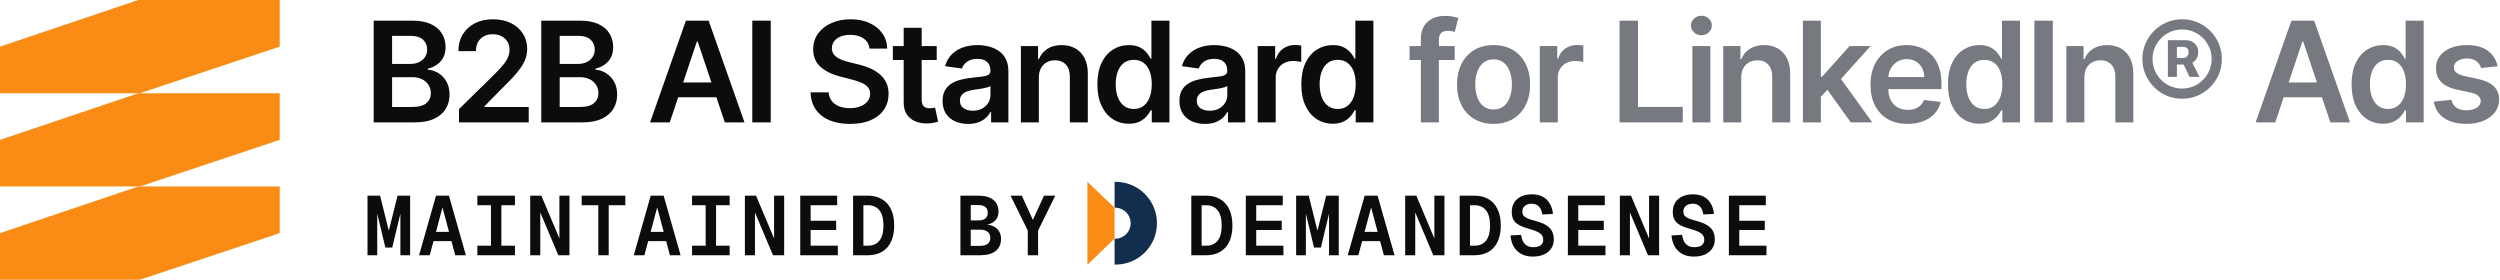
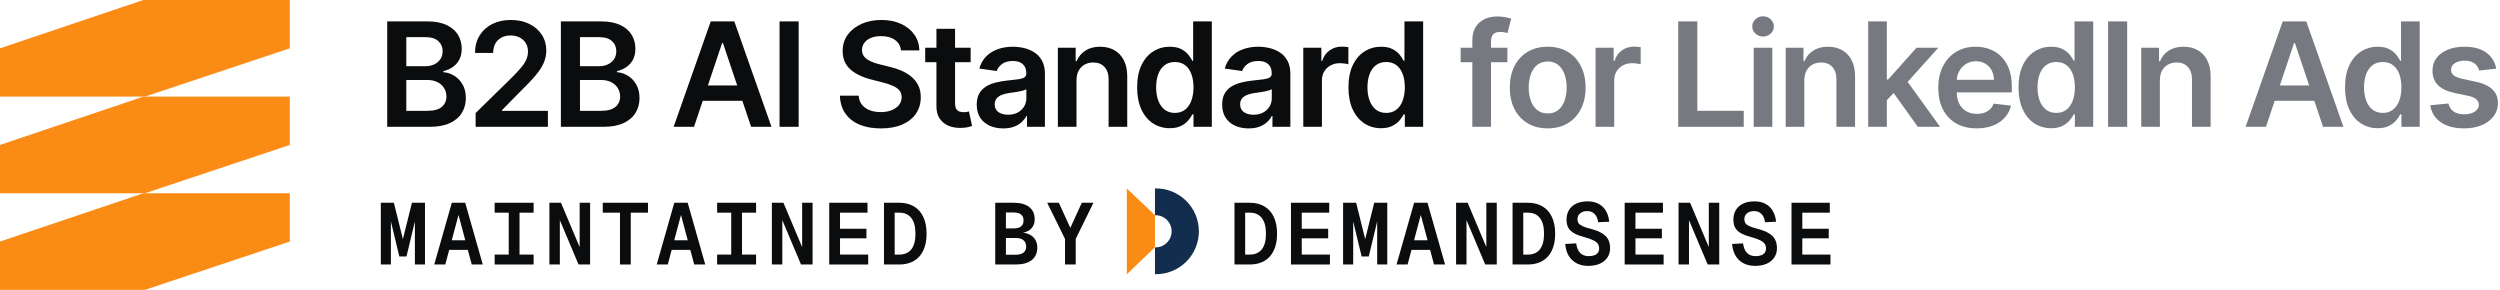
- <svg xmlns="http://www.w3.org/2000/svg" width="715" height="80" viewBox="0 0 715 80" fill="none">
+ <svg xmlns="http://www.w3.org/2000/svg" width="690" height="80" viewBox="0 0 690 80" fill="none">
  <path d="M1.33847e-05 26.667V13.334L39.56 0H80V13.334L40 26.667H1.33847e-05Z" fill="#FA8C16" />
  <path d="M0 53.334V40L39.56 26.666H80V40L40 53.334H0Z" fill="#FA8C16" />
  <path d="M0 80V66.666L39.56 53.333H80V66.666L40 80H0Z" fill="#FA8C16" />
-   <path d="M714.288 18.95L709.601 19.461C709.468 18.988 709.236 18.542 708.905 18.126C708.583 17.709 708.147 17.373 707.598 17.117C707.049 16.861 706.376 16.734 705.581 16.734C704.511 16.734 703.611 16.966 702.882 17.43C702.162 17.894 701.807 18.495 701.817 19.234C701.807 19.868 702.039 20.384 702.513 20.782C702.996 21.18 703.791 21.506 704.899 21.762L708.621 22.558C710.685 23.003 712.219 23.708 713.223 24.674C714.236 25.64 714.748 26.904 714.757 28.467C714.748 29.84 714.345 31.052 713.55 32.103C712.764 33.145 711.67 33.959 710.268 34.546C708.867 35.133 707.257 35.427 705.439 35.427C702.768 35.427 700.619 34.868 698.99 33.751C697.361 32.624 696.391 31.057 696.078 29.049L701.092 28.566C701.32 29.551 701.803 30.294 702.541 30.796C703.28 31.298 704.241 31.549 705.425 31.549C706.646 31.549 707.626 31.298 708.365 30.796C709.113 30.294 709.487 29.674 709.487 28.935C709.487 28.31 709.246 27.794 708.763 27.387C708.289 26.98 707.551 26.667 706.547 26.45L702.825 25.668C700.732 25.233 699.184 24.499 698.18 23.467C697.177 22.425 696.679 21.109 696.689 19.518C696.679 18.173 697.044 17.008 697.783 16.023C698.531 15.029 699.568 14.262 700.893 13.722C702.229 13.173 703.768 12.898 705.51 12.898C708.067 12.898 710.079 13.443 711.547 14.532C713.024 15.621 713.938 17.093 714.288 18.95Z" fill="#767980" />
-   <path d="M681.545 35.383C679.831 35.383 678.297 34.942 676.943 34.062C675.589 33.181 674.519 31.902 673.733 30.226C672.947 28.55 672.554 26.514 672.554 24.118C672.554 21.694 672.951 19.649 673.747 17.982C674.552 16.306 675.636 15.042 677 14.19C678.363 13.328 679.883 12.897 681.559 12.897C682.838 12.897 683.889 13.115 684.713 13.55C685.537 13.976 686.19 14.492 686.673 15.098C687.156 15.695 687.53 16.259 687.795 16.789H688.008V5.908H693.165V34.999H688.108V31.562H687.795C687.53 32.092 687.147 32.655 686.645 33.252C686.143 33.839 685.48 34.341 684.656 34.758C683.832 35.174 682.795 35.383 681.545 35.383ZM682.98 31.164C684.069 31.164 684.997 30.87 685.764 30.283C686.531 29.687 687.113 28.858 687.511 27.797C687.909 26.737 688.108 25.501 688.108 24.09C688.108 22.679 687.909 21.453 687.511 20.411C687.123 19.369 686.545 18.56 685.778 17.982C685.021 17.404 684.088 17.116 682.98 17.116C681.834 17.116 680.878 17.414 680.111 18.011C679.343 18.607 678.766 19.431 678.378 20.482C677.989 21.533 677.795 22.736 677.795 24.09C677.795 25.454 677.989 26.671 678.378 27.741C678.775 28.801 679.358 29.639 680.125 30.255C680.901 30.861 681.853 31.164 682.98 31.164Z" fill="#767980" />
-   <path d="M650.73 34.999H645.105L655.347 5.908H661.853L672.108 34.999H666.483L658.713 11.874H658.486L650.73 34.999ZM650.915 23.593H666.256V27.826H650.915V23.593Z" fill="#767980" />
-   <path d="M620.01 21.989V11.506H625.194C625.781 11.506 626.34 11.639 626.87 11.904C627.41 12.159 627.846 12.543 628.177 13.054C628.518 13.566 628.689 14.195 628.689 14.944C628.689 15.692 628.513 16.331 628.163 16.861C627.813 17.382 627.358 17.78 626.799 18.054C626.25 18.329 625.672 18.466 625.066 18.466H621.444V16.577H624.441C624.811 16.577 625.152 16.44 625.464 16.165C625.777 15.89 625.933 15.483 625.933 14.944C625.933 14.375 625.777 13.978 625.464 13.75C625.152 13.523 624.825 13.409 624.484 13.409H622.595V21.989H620.01ZM626.586 17.117L629.058 21.989H626.217L623.873 17.117H626.586ZM624.086 28.239C622.514 28.239 621.042 27.945 619.669 27.358C618.296 26.771 617.088 25.957 616.047 24.915C615.005 23.873 614.19 22.666 613.603 21.293C613.016 19.92 612.723 18.447 612.723 16.875C612.723 15.303 613.016 13.831 613.603 12.458C614.19 11.085 615.005 9.877 616.047 8.836C617.088 7.794 618.296 6.98 619.669 6.392C621.042 5.805 622.514 5.512 624.086 5.512C625.658 5.512 627.131 5.805 628.504 6.392C629.877 6.98 631.084 7.794 632.126 8.836C633.168 9.877 633.982 11.085 634.569 12.458C635.156 13.831 635.45 15.303 635.45 16.875C635.45 18.447 635.156 19.92 634.569 21.293C633.982 22.666 633.168 23.873 632.126 24.915C631.084 25.957 629.877 26.771 628.504 27.358C627.131 27.945 625.658 28.239 624.086 28.239ZM624.086 25.327C625.639 25.327 627.055 24.948 628.333 24.191C629.612 23.433 630.63 22.415 631.387 21.137C632.154 19.849 632.538 18.428 632.538 16.875C632.538 15.322 632.154 13.907 631.387 12.628C630.63 11.34 629.612 10.318 628.333 9.56C627.055 8.802 625.639 8.424 624.086 8.424C622.524 8.424 621.103 8.802 619.825 9.56C618.547 10.318 617.524 11.34 616.757 12.628C615.999 13.907 615.62 15.322 615.62 16.875C615.62 18.428 615.999 19.844 616.757 21.122C617.524 22.401 618.547 23.424 619.825 24.191C621.103 24.948 622.524 25.327 624.086 25.327Z" fill="#767980" />
+   <g transform="translate(-25.32 0)">
+     <path d="M714.288 18.95L709.601 19.461C709.468 18.988 709.236 18.542 708.905 18.126C708.583 17.709 708.147 17.373 707.598 17.117C707.049 16.861 706.376 16.734 705.581 16.734C704.511 16.734 703.611 16.966 702.882 17.43C702.162 17.894 701.807 18.495 701.817 19.234C701.807 19.868 702.039 20.384 702.513 20.782C702.996 21.18 703.791 21.506 704.899 21.762L708.621 22.558C710.685 23.003 712.219 23.708 713.223 24.674C714.236 25.64 714.748 26.904 714.757 28.467C714.748 29.84 714.345 31.052 713.55 32.103C712.764 33.145 711.67 33.959 710.268 34.546C708.867 35.133 707.257 35.427 705.439 35.427C702.768 35.427 700.619 34.868 698.99 33.751C697.361 32.624 696.391 31.057 696.078 29.049L701.092 28.566C701.32 29.551 701.803 30.294 702.541 30.796C703.28 31.298 704.241 31.549 705.425 31.549C706.646 31.549 707.626 31.298 708.365 30.796C709.113 30.294 709.487 29.674 709.487 28.935C709.487 28.31 709.246 27.794 708.763 27.387C708.289 26.98 707.551 26.667 706.547 26.45L702.825 25.668C700.732 25.233 699.184 24.499 698.18 23.467C697.177 22.425 696.679 21.109 696.689 19.518C696.679 18.173 697.044 17.008 697.783 16.023C698.531 15.029 699.568 14.262 700.893 13.722C702.229 13.173 703.768 12.898 705.51 12.898C708.067 12.898 710.079 13.443 711.547 14.532C713.024 15.621 713.938 17.093 714.288 18.95Z" fill="#767980" />
+     <path d="M681.545 35.383C679.831 35.383 678.297 34.942 676.943 34.062C675.589 33.181 674.519 31.902 673.733 30.226C672.947 28.55 672.554 26.514 672.554 24.118C672.554 21.694 672.951 19.649 673.747 17.982C674.552 16.306 675.636 15.042 677 14.19C678.363 13.328 679.883 12.897 681.559 12.897C682.838 12.897 683.889 13.115 684.713 13.55C685.537 13.976 686.19 14.492 686.673 15.098C687.156 15.695 687.53 16.259 687.795 16.789H688.008V5.908H693.165V34.999H688.108V31.562H687.795C687.53 32.092 687.147 32.655 686.645 33.252C686.143 33.839 685.48 34.341 684.656 34.758C683.832 35.174 682.795 35.383 681.545 35.383ZM682.98 31.164C684.069 31.164 684.997 30.87 685.764 30.283C686.531 29.687 687.113 28.858 687.511 27.797C687.909 26.737 688.108 25.501 688.108 24.09C688.108 22.679 687.909 21.453 687.511 20.411C687.123 19.369 686.545 18.56 685.778 17.982C685.021 17.404 684.088 17.116 682.98 17.116C681.834 17.116 680.878 17.414 680.111 18.011C679.343 18.607 678.766 19.431 678.378 20.482C677.989 21.533 677.795 22.736 677.795 24.09C677.795 25.454 677.989 26.671 678.378 27.741C678.775 28.801 679.358 29.639 680.125 30.255C680.901 30.861 681.853 31.164 682.98 31.164Z" fill="#767980" />
+     <path d="M650.73 34.999H645.105L655.347 5.908H661.853L672.108 34.999H666.483L658.713 11.874H658.486L650.73 34.999ZM650.915 23.593H666.256V27.826H650.915V23.593Z" fill="#767980" />
+   </g>
  <path d="M596.123 22.217V35.001H590.981V13.182H595.896V16.89H596.152C596.654 15.668 597.454 14.698 598.552 13.978C599.66 13.258 601.029 12.898 602.658 12.898C604.163 12.898 605.475 13.22 606.592 13.864C607.719 14.508 608.59 15.441 609.206 16.663C609.831 17.884 610.139 19.366 610.129 21.109V35.001H604.987V21.904C604.987 20.446 604.608 19.305 603.851 18.481C603.103 17.657 602.066 17.245 600.74 17.245C599.84 17.245 599.04 17.444 598.339 17.842C597.648 18.23 597.104 18.793 596.706 19.532C596.318 20.271 596.123 21.166 596.123 22.217Z" fill="#767980" />
  <path d="M587.102 5.908V34.999H581.832V5.908H587.102Z" fill="#767980" />
  <path d="M566.106 35.383C564.392 35.383 562.858 34.942 561.503 34.062C560.149 33.181 559.079 31.902 558.293 30.226C557.507 28.55 557.114 26.514 557.114 24.118C557.114 21.694 557.512 19.649 558.307 17.982C559.112 16.306 560.197 15.042 561.56 14.19C562.924 13.328 564.444 12.897 566.12 12.897C567.398 12.897 568.449 13.115 569.273 13.55C570.097 13.976 570.751 14.492 571.234 15.098C571.717 15.695 572.091 16.259 572.356 16.789H572.569V5.908H577.725V34.999H572.668V31.562H572.356C572.091 32.092 571.707 32.655 571.205 33.252C570.703 33.839 570.04 34.341 569.217 34.758C568.393 35.174 567.356 35.383 566.106 35.383ZM567.54 31.164C568.629 31.164 569.557 30.87 570.324 30.283C571.092 29.687 571.674 28.858 572.072 27.797C572.469 26.737 572.668 25.501 572.668 24.09C572.668 22.679 572.469 21.453 572.072 20.411C571.683 19.369 571.106 18.56 570.339 17.982C569.581 17.404 568.648 17.116 567.54 17.116C566.395 17.116 565.438 17.414 564.671 18.011C563.904 18.607 563.326 19.431 562.938 20.482C562.55 21.533 562.356 22.736 562.356 24.09C562.356 25.454 562.55 26.671 562.938 27.741C563.336 28.801 563.918 29.639 564.685 30.255C565.462 30.861 566.414 31.164 567.54 31.164Z" fill="#767980" />
  <path d="M545.558 35.427C543.37 35.427 541.481 34.972 539.89 34.063C538.308 33.145 537.092 31.847 536.239 30.171C535.387 28.486 534.961 26.502 534.961 24.22C534.961 21.975 535.387 20.005 536.239 18.31C537.101 16.606 538.304 15.28 539.847 14.333C541.391 13.377 543.204 12.898 545.288 12.898C546.632 12.898 547.901 13.116 549.094 13.552C550.297 13.978 551.358 14.641 552.276 15.54C553.204 16.44 553.933 17.586 554.464 18.978C554.994 20.361 555.259 22.008 555.259 23.921V25.498H537.376V22.032H550.33C550.321 21.047 550.108 20.171 549.691 19.404C549.274 18.628 548.692 18.017 547.944 17.572C547.205 17.127 546.343 16.904 545.359 16.904C544.308 16.904 543.384 17.16 542.589 17.671C541.793 18.173 541.173 18.836 540.728 19.66C540.292 20.474 540.07 21.369 540.06 22.345V25.37C540.06 26.639 540.292 27.728 540.756 28.637C541.22 29.537 541.869 30.228 542.702 30.711C543.536 31.184 544.511 31.421 545.629 31.421C546.377 31.421 547.054 31.317 547.66 31.109C548.266 30.891 548.791 30.574 549.236 30.157C549.682 29.74 550.018 29.224 550.245 28.609L555.046 29.148C554.743 30.417 554.165 31.525 553.313 32.472C552.47 33.41 551.391 34.139 550.075 34.66C548.758 35.171 547.253 35.427 545.558 35.427Z" fill="#767980" />
  <path d="M520.311 28.152L520.296 21.945H521.12L528.961 13.181H534.97L525.325 23.92H524.259L520.311 28.152ZM515.623 34.999V5.908H520.765V34.999H515.623ZM529.316 34.999L522.214 25.07L525.68 21.448L535.467 34.999H529.316Z" fill="#767980" />
  <path d="M497.991 22.217V35.001H492.849V13.182H497.763V16.89H498.019C498.521 15.668 499.321 14.698 500.42 13.978C501.528 13.258 502.896 12.898 504.525 12.898C506.03 12.898 507.342 13.22 508.459 13.864C509.586 14.508 510.458 15.441 511.073 16.663C511.698 17.884 512.006 19.366 511.996 21.109V35.001H506.854V21.904C506.854 20.446 506.476 19.305 505.718 18.481C504.97 17.657 503.933 17.245 502.607 17.245C501.708 17.245 500.907 17.444 500.207 17.842C499.515 18.23 498.971 18.793 498.573 19.532C498.185 20.271 497.991 21.166 497.991 22.217Z" fill="#767980" />
  <path d="M484.019 34.999V13.181H489.161V34.999H484.019ZM486.604 10.084C485.79 10.084 485.089 9.814 484.502 9.275C483.915 8.725 483.621 8.067 483.621 7.3C483.621 6.524 483.915 5.866 484.502 5.326C485.089 4.777 485.79 4.502 486.604 4.502C487.428 4.502 488.129 4.777 488.706 5.326C489.293 5.866 489.587 6.524 489.587 7.3C489.587 8.067 489.293 8.725 488.706 9.275C488.129 9.814 487.428 10.084 486.604 10.084Z" fill="#767980" />
  <path d="M463.189 34.999V5.908H468.459V30.581H481.272V34.999H463.189Z" fill="#767980" />
  <path d="M440.381 35V13.182H445.367V16.818H445.594C445.992 15.559 446.673 14.588 447.639 13.906C448.615 13.215 449.727 12.869 450.977 12.869C451.262 12.869 451.579 12.883 451.929 12.912C452.289 12.931 452.587 12.964 452.824 13.011V17.741C452.606 17.666 452.261 17.599 451.787 17.542C451.323 17.476 450.873 17.443 450.438 17.443C449.5 17.443 448.657 17.647 447.909 18.054C447.171 18.451 446.588 19.006 446.162 19.716C445.736 20.426 445.523 21.245 445.523 22.173V35H440.381Z" fill="#767980" />
  <path d="M427.163 35.427C425.032 35.427 423.185 34.958 421.623 34.021C420.06 33.083 418.848 31.771 417.986 30.086C417.134 28.4 416.708 26.431 416.708 24.177C416.708 21.923 417.134 19.949 417.986 18.253C418.848 16.558 420.06 15.242 421.623 14.305C423.185 13.367 425.032 12.898 427.163 12.898C429.293 12.898 431.14 13.367 432.702 14.305C434.265 15.242 435.472 16.558 436.324 18.253C437.186 19.949 437.617 21.923 437.617 24.177C437.617 26.431 437.186 28.4 436.324 30.086C435.472 31.771 434.265 33.083 432.702 34.021C431.14 34.958 429.293 35.427 427.163 35.427ZM427.191 31.308C428.346 31.308 429.312 30.99 430.089 30.356C430.865 29.712 431.443 28.85 431.822 27.771C432.21 26.691 432.404 25.488 432.404 24.163C432.404 22.827 432.21 21.62 431.822 20.541C431.443 19.451 430.865 18.585 430.089 17.941C429.312 17.297 428.346 16.975 427.191 16.975C426.007 16.975 425.022 17.297 424.236 17.941C423.46 18.585 422.878 19.451 422.489 20.541C422.11 21.62 421.921 22.827 421.921 24.163C421.921 25.488 422.11 26.691 422.489 27.771C422.878 28.85 423.46 29.712 424.236 30.356C425.022 30.99 426.007 31.308 427.191 31.308Z" fill="#767980" />
  <path d="M416.038 13.181V17.159H403.141V13.181H416.038ZM406.365 34.999V11.122C406.365 9.654 406.668 8.432 407.274 7.457C407.89 6.481 408.714 5.752 409.746 5.269C410.778 4.786 411.924 4.545 413.183 4.545C414.073 4.545 414.864 4.616 415.555 4.758C416.247 4.9 416.758 5.028 417.09 5.142L416.067 9.119C415.849 9.053 415.574 8.986 415.243 8.92C414.911 8.844 414.542 8.806 414.135 8.806C413.179 8.806 412.501 9.038 412.104 9.502C411.715 9.957 411.521 10.61 411.521 11.463V34.999H406.365Z" fill="#767980" />
  <path d="M381.167 35.383C379.453 35.383 377.919 34.942 376.565 34.062C375.211 33.181 374.141 31.902 373.355 30.226C372.569 28.55 372.176 26.514 372.176 24.118C372.176 21.694 372.574 19.649 373.369 17.982C374.174 16.306 375.258 15.042 376.622 14.19C377.985 13.328 379.505 12.897 381.181 12.897C382.46 12.897 383.511 13.115 384.335 13.55C385.159 13.976 385.812 14.492 386.295 15.098C386.778 15.695 387.152 16.259 387.417 16.789H387.63V5.908H392.787V34.999H387.73V31.562H387.417C387.152 32.092 386.769 32.655 386.267 33.252C385.765 33.839 385.102 34.341 384.278 34.758C383.454 35.174 382.417 35.383 381.167 35.383ZM382.602 31.164C383.691 31.164 384.619 30.87 385.386 30.283C386.153 29.687 386.735 28.858 387.133 27.797C387.531 26.737 387.73 25.501 387.73 24.09C387.73 22.679 387.531 21.453 387.133 20.411C386.745 19.369 386.167 18.56 385.4 17.982C384.643 17.404 383.71 17.116 382.602 17.116C381.456 17.116 380.5 17.414 379.733 18.011C378.966 18.607 378.388 19.431 378 20.482C377.611 21.533 377.417 22.736 377.417 24.09C377.417 25.454 377.611 26.671 378 27.741C378.397 28.801 378.98 29.639 379.747 30.255C380.523 30.861 381.475 31.164 382.602 31.164Z" fill="#0B0C0D" />
  <path d="M359.709 35V13.182H364.695V16.818H364.922C365.32 15.559 366.002 14.588 366.967 13.906C367.943 13.215 369.056 12.869 370.306 12.869C370.59 12.869 370.907 12.883 371.257 12.912C371.617 12.931 371.915 12.964 372.152 13.011V17.741C371.934 17.666 371.589 17.599 371.115 17.542C370.651 17.476 370.201 17.443 369.766 17.443C368.828 17.443 367.986 17.647 367.237 18.054C366.499 18.451 365.916 19.006 365.49 19.716C365.064 20.426 364.851 21.245 364.851 22.173V35H359.709Z" fill="#0B0C0D" />
  <path d="M344.619 35.441C343.236 35.441 341.991 35.195 340.883 34.702C339.784 34.2 338.913 33.462 338.269 32.486C337.635 31.511 337.317 30.308 337.317 28.878C337.317 27.648 337.545 26.63 337.999 25.825C338.454 25.02 339.074 24.376 339.86 23.893C340.646 23.41 341.531 23.045 342.516 22.799C343.511 22.543 344.538 22.359 345.599 22.245C346.877 22.113 347.914 21.994 348.709 21.89C349.505 21.776 350.083 21.606 350.442 21.378C350.812 21.142 350.996 20.777 350.996 20.285V20.2C350.996 19.13 350.679 18.301 350.045 17.714C349.41 17.127 348.496 16.833 347.303 16.833C346.044 16.833 345.045 17.108 344.306 17.657C343.577 18.206 343.084 18.855 342.829 19.603L338.028 18.921C338.406 17.595 339.031 16.488 339.903 15.597C340.774 14.698 341.839 14.025 343.099 13.58C344.358 13.126 345.75 12.898 347.275 12.898C348.326 12.898 349.372 13.021 350.414 13.268C351.456 13.514 352.407 13.921 353.269 14.489C354.131 15.048 354.822 15.81 355.343 16.776C355.873 17.742 356.138 18.95 356.138 20.398V35.001H351.195V32.004H351.025C350.712 32.61 350.272 33.178 349.704 33.708C349.145 34.229 348.44 34.65 347.587 34.972C346.744 35.285 345.755 35.441 344.619 35.441ZM345.954 31.663C346.986 31.663 347.881 31.459 348.638 31.052C349.396 30.635 349.978 30.086 350.386 29.404C350.802 28.722 351.011 27.979 351.011 27.174V24.603C350.85 24.736 350.575 24.859 350.187 24.972C349.808 25.086 349.382 25.185 348.908 25.271C348.435 25.356 347.966 25.432 347.502 25.498C347.038 25.564 346.636 25.621 346.295 25.668C345.528 25.773 344.841 25.943 344.235 26.18C343.629 26.416 343.151 26.748 342.8 27.174C342.45 27.591 342.275 28.13 342.275 28.793C342.275 29.74 342.62 30.455 343.312 30.938C344.003 31.421 344.884 31.663 345.954 31.663Z" fill="#0B0C0D" />
  <path d="M322.842 35.383C321.128 35.383 319.594 34.942 318.24 34.062C316.886 33.181 315.816 31.902 315.03 30.226C314.244 28.55 313.851 26.514 313.851 24.118C313.851 21.694 314.248 19.649 315.044 17.982C315.849 16.306 316.933 15.042 318.297 14.19C319.66 13.328 321.18 12.897 322.856 12.897C324.135 12.897 325.186 13.115 326.01 13.55C326.834 13.976 327.487 14.492 327.97 15.098C328.453 15.695 328.827 16.259 329.092 16.789H329.305V5.908H334.461V34.999H329.405V31.562H329.092C328.827 32.092 328.443 32.655 327.941 33.252C327.44 33.839 326.777 34.341 325.953 34.758C325.129 35.174 324.092 35.383 322.842 35.383ZM324.277 31.164C325.366 31.164 326.294 30.87 327.061 30.283C327.828 29.687 328.41 28.858 328.808 27.797C329.206 26.737 329.405 25.501 329.405 24.09C329.405 22.679 329.206 21.453 328.808 20.411C328.42 19.369 327.842 18.56 327.075 17.982C326.317 17.404 325.385 17.116 324.277 17.116C323.131 17.116 322.174 17.414 321.407 18.011C320.64 18.607 320.063 19.431 319.674 20.482C319.286 21.533 319.092 22.736 319.092 24.09C319.092 25.454 319.286 26.671 319.674 27.741C320.072 28.801 320.655 29.639 321.422 30.255C322.198 30.861 323.15 31.164 324.277 31.164Z" fill="#0B0C0D" />
  <path d="M297.112 22.217V35.001H291.97V13.182H296.885V16.89H297.14C297.642 15.668 298.442 14.698 299.541 13.978C300.649 13.258 302.017 12.898 303.646 12.898C305.152 12.898 306.463 13.22 307.581 13.864C308.707 14.508 309.579 15.441 310.194 16.663C310.819 17.884 311.127 19.366 311.117 21.109V35.001H305.975V21.904C305.975 20.446 305.597 19.305 304.839 18.481C304.091 17.657 303.054 17.245 301.728 17.245C300.829 17.245 300.028 17.444 299.328 17.842C298.636 18.23 298.092 18.793 297.694 19.532C297.306 20.271 297.112 21.166 297.112 22.217Z" fill="#0B0C0D" />
  <path d="M276.88 35.441C275.498 35.441 274.252 35.195 273.144 34.702C272.046 34.2 271.175 33.462 270.531 32.486C269.896 31.511 269.579 30.308 269.579 28.878C269.579 27.648 269.806 26.63 270.261 25.825C270.715 25.02 271.336 24.376 272.122 23.893C272.908 23.41 273.793 23.045 274.778 22.799C275.772 22.543 276.8 22.359 277.86 22.245C279.139 22.113 280.176 21.994 280.971 21.89C281.767 21.776 282.344 21.606 282.704 21.378C283.073 21.142 283.258 20.777 283.258 20.285V20.2C283.258 19.13 282.941 18.301 282.306 17.714C281.672 17.127 280.758 16.833 279.565 16.833C278.305 16.833 277.306 17.108 276.568 17.657C275.839 18.206 275.346 18.855 275.09 19.603L270.289 18.921C270.668 17.595 271.293 16.488 272.164 15.597C273.036 14.698 274.101 14.025 275.36 13.58C276.62 13.126 278.012 12.898 279.536 12.898C280.588 12.898 281.634 13.021 282.676 13.268C283.717 13.514 284.669 13.921 285.531 14.489C286.393 15.048 287.084 15.81 287.605 16.776C288.135 17.742 288.4 18.95 288.4 20.398V35.001H283.457V32.004H283.286C282.974 32.61 282.534 33.178 281.965 33.708C281.407 34.229 280.701 34.65 279.849 34.972C279.006 35.285 278.017 35.441 276.88 35.441ZM278.215 31.663C279.248 31.663 280.143 31.459 280.9 31.052C281.658 30.635 282.24 30.086 282.647 29.404C283.064 28.722 283.272 27.979 283.272 27.174V24.603C283.111 24.736 282.837 24.859 282.448 24.972C282.07 25.086 281.643 25.185 281.17 25.271C280.697 25.356 280.228 25.432 279.764 25.498C279.3 25.564 278.897 25.621 278.556 25.668C277.789 25.773 277.103 25.943 276.497 26.18C275.891 26.416 275.412 26.748 275.062 27.174C274.712 27.591 274.536 28.13 274.536 28.793C274.536 29.74 274.882 30.455 275.573 30.938C276.265 31.421 277.145 31.663 278.215 31.663Z" fill="#0B0C0D" />
  <path d="M267.901 13.182V17.16H255.358V13.182H267.901ZM258.455 7.955H263.597V28.438C263.597 29.129 263.701 29.66 263.91 30.029C264.127 30.389 264.411 30.635 264.762 30.768C265.112 30.9 265.5 30.966 265.927 30.966C266.249 30.966 266.542 30.943 266.807 30.895C267.082 30.848 267.29 30.805 267.432 30.768L268.299 34.788C268.024 34.882 267.631 34.986 267.12 35.1C266.618 35.214 266.002 35.28 265.273 35.299C263.985 35.337 262.825 35.143 261.793 34.716C260.761 34.281 259.942 33.608 259.336 32.699C258.739 31.79 258.446 30.654 258.455 29.29V7.955Z" fill="#0B0C0D" />
  <path d="M248.666 13.907C248.534 12.666 247.975 11.7 246.99 11.009C246.015 10.318 244.746 9.972 243.184 9.972C242.085 9.972 241.143 10.138 240.357 10.469C239.571 10.8 238.969 11.25 238.553 11.819C238.136 12.387 237.923 13.035 237.914 13.765C237.914 14.371 238.051 14.896 238.326 15.341C238.61 15.786 238.993 16.165 239.476 16.478C239.959 16.781 240.494 17.036 241.081 17.245C241.668 17.453 242.26 17.628 242.857 17.77L245.584 18.452C246.683 18.708 247.738 19.053 248.752 19.489C249.774 19.925 250.688 20.474 251.493 21.137C252.308 21.8 252.951 22.6 253.425 23.537C253.898 24.475 254.135 25.573 254.135 26.833C254.135 28.537 253.7 30.038 252.828 31.336C251.957 32.623 250.698 33.632 249.05 34.361C247.412 35.081 245.428 35.441 243.098 35.441C240.835 35.441 238.87 35.09 237.203 34.39C235.546 33.689 234.249 32.666 233.311 31.321C232.383 29.977 231.881 28.338 231.806 26.407H236.99C237.066 27.42 237.379 28.263 237.928 28.935C238.477 29.607 239.192 30.109 240.073 30.441C240.963 30.772 241.957 30.938 243.056 30.938C244.201 30.938 245.205 30.767 246.067 30.427C246.938 30.076 247.62 29.593 248.112 28.978C248.605 28.353 248.856 27.623 248.865 26.79C248.856 26.033 248.633 25.408 248.198 24.915C247.762 24.413 247.151 23.997 246.365 23.665C245.589 23.324 244.68 23.021 243.638 22.756L240.328 21.904C237.933 21.288 236.039 20.355 234.647 19.105C233.264 17.846 232.573 16.175 232.573 14.091C232.573 12.377 233.037 10.876 233.965 9.588C234.902 8.301 236.176 7.301 237.786 6.591C239.396 5.872 241.219 5.512 243.255 5.512C245.319 5.512 247.128 5.872 248.681 6.591C250.243 7.301 251.469 8.291 252.36 9.56C253.25 10.819 253.709 12.268 253.737 13.907H248.666Z" fill="#0B0C0D" />
  <path d="M220.428 5.908V34.999H215.158V5.908H220.428Z" fill="#0B0C0D" />
  <path d="M191.549 34.999H185.924L196.165 5.908H202.671L212.927 34.999H207.302L199.532 11.874H199.305L191.549 34.999ZM191.733 23.593H207.074V27.826H191.733V23.593Z" fill="#0B0C0D" />
  <path d="M154.802 34.999V5.908H165.939C168.041 5.908 169.788 6.24 171.18 6.903C172.582 7.556 173.628 8.451 174.319 9.587C175.02 10.723 175.37 12.011 175.37 13.451C175.37 14.634 175.143 15.648 174.689 16.491C174.234 17.324 173.623 18.001 172.856 18.522C172.089 19.043 171.232 19.417 170.285 19.644V19.928C171.317 19.985 172.307 20.302 173.254 20.88C174.21 21.448 174.992 22.253 175.598 23.295C176.204 24.336 176.507 25.596 176.507 27.073C176.507 28.579 176.142 29.933 175.413 31.136C174.684 32.329 173.585 33.271 172.118 33.962C170.65 34.654 168.803 34.999 166.578 34.999H154.802ZM160.072 30.596H165.74C167.653 30.596 169.03 30.231 169.873 29.502C170.726 28.763 171.152 27.816 171.152 26.661C171.152 25.799 170.939 25.023 170.512 24.331C170.086 23.631 169.48 23.081 168.694 22.684C167.908 22.277 166.971 22.073 165.882 22.073H160.072V30.596ZM160.072 18.28H165.285C166.194 18.28 167.013 18.115 167.743 17.783C168.472 17.442 169.045 16.964 169.461 16.349C169.887 15.723 170.101 14.985 170.101 14.133C170.101 13.006 169.703 12.078 168.907 11.348C168.121 10.619 166.952 10.255 165.399 10.255H160.072V18.28Z" fill="#0B0C0D" />
  <path d="M131.274 35V31.194L141.374 21.293C142.34 20.318 143.145 19.451 143.789 18.694C144.433 17.936 144.916 17.202 145.238 16.492C145.559 15.782 145.72 15.024 145.72 14.219C145.72 13.3 145.512 12.515 145.095 11.861C144.679 11.198 144.106 10.687 143.377 10.327C142.648 9.967 141.819 9.787 140.891 9.787C139.934 9.787 139.096 9.986 138.377 10.384C137.657 10.772 137.098 11.326 136.701 12.046C136.312 12.765 136.118 13.623 136.118 14.617H131.104C131.104 12.77 131.525 11.165 132.368 9.801C133.211 8.438 134.371 7.382 135.848 6.634C137.335 5.886 139.04 5.512 140.962 5.512C142.913 5.512 144.627 5.876 146.104 6.605C147.581 7.335 148.727 8.334 149.542 9.603C150.365 10.872 150.777 12.32 150.777 13.949C150.777 15.038 150.569 16.108 150.152 17.159C149.736 18.211 149.002 19.375 147.951 20.654C146.909 21.932 145.446 23.48 143.561 25.299L138.547 30.398V30.597H151.218V35H131.274Z" fill="#0B0C0D" />
  <path d="M106.869 34.999V5.908H118.006C120.108 5.908 121.855 6.24 123.247 6.903C124.648 7.556 125.695 8.451 126.386 9.587C127.087 10.723 127.437 12.011 127.437 13.451C127.437 14.634 127.21 15.648 126.756 16.491C126.301 17.324 125.69 18.001 124.923 18.522C124.156 19.043 123.299 19.417 122.352 19.644V19.928C123.384 19.985 124.374 20.302 125.321 20.88C126.277 21.448 127.059 22.253 127.665 23.295C128.271 24.336 128.574 25.596 128.574 27.073C128.574 28.579 128.209 29.933 127.48 31.136C126.751 32.329 125.652 33.271 124.184 33.962C122.717 34.654 120.87 34.999 118.645 34.999H106.869ZM112.139 30.596H117.807C119.72 30.596 121.097 30.231 121.94 29.502C122.792 28.763 123.219 27.816 123.219 26.661C123.219 25.799 123.006 25.023 122.579 24.331C122.153 23.631 121.547 23.081 120.761 22.684C119.975 22.277 119.038 22.073 117.949 22.073H112.139V30.596ZM112.139 18.28H117.352C118.261 18.28 119.08 18.115 119.809 17.783C120.539 17.442 121.112 16.964 121.528 16.349C121.954 15.723 122.167 14.985 122.167 14.133C122.167 13.006 121.77 12.078 120.974 11.348C120.188 10.619 119.019 10.255 117.466 10.255H112.139V18.28Z" fill="#0B0C0D" />
  <path d="M293.943 73.001V65.945L289.023 55.961H292.239L295.407 62.897L298.575 55.961H301.791L296.895 65.945V73.001H293.943Z" fill="#0B0C0D" />
  <path d="M274.681 73.001V55.961H279.769C281.657 55.961 283.097 56.361 284.089 57.161C285.081 57.945 285.577 59.081 285.577 60.569C285.577 61.257 285.417 61.881 285.097 62.441C284.793 62.985 284.329 63.425 283.705 63.761C283.097 64.081 282.345 64.265 281.449 64.313V64.145C282.537 64.177 283.433 64.369 284.137 64.721C284.857 65.073 285.393 65.561 285.745 66.185C286.113 66.793 286.297 67.497 286.297 68.297C286.297 69.817 285.777 70.985 284.737 71.801C283.697 72.601 282.225 73.001 280.321 73.001H274.681ZM277.633 70.313H280.321C281.313 70.297 282.041 70.097 282.505 69.713C282.985 69.313 283.225 68.761 283.225 68.057C283.225 67.305 282.977 66.721 282.481 66.305C282.001 65.889 281.281 65.681 280.321 65.681H277.633V70.313ZM277.633 63.041H279.769C280.713 63.041 281.401 62.849 281.833 62.465C282.281 62.081 282.505 61.537 282.505 60.833C282.505 60.129 282.281 59.593 281.833 59.225C281.401 58.841 280.713 58.649 279.769 58.649H277.633V63.041Z" fill="#0B0C0D" />
  <path d="M243.979 73.001V55.961H248.227C249.779 55.961 251.115 56.297 252.235 56.969C253.371 57.625 254.235 58.593 254.827 59.873C255.435 61.137 255.739 62.681 255.739 64.505C255.739 66.329 255.435 67.873 254.827 69.137C254.235 70.401 253.371 71.361 252.235 72.017C251.115 72.673 249.779 73.001 248.227 73.001H243.979ZM246.931 70.265H248.227C249.651 70.265 250.747 69.785 251.515 68.825C252.283 67.865 252.667 66.425 252.667 64.505C252.667 62.569 252.283 61.121 251.515 60.161C250.747 59.185 249.651 58.697 248.227 58.697H246.931V70.265Z" fill="#0B0C0D" />
  <path d="M228.869 73.001V55.961H239.429V58.697H231.845V63.137H239.141V65.777H231.845V70.265H239.621V73.001H228.869Z" fill="#0B0C0D" />
  <path d="M213.038 73.001V55.961H216.23L221.39 68.201V55.961H224.27V73.001H221.078L215.918 60.761V73.001H213.038Z" fill="#0B0C0D" />
  <path d="M197.928 73.001V70.265H201.816V58.697H197.928V55.961H208.68V58.697H204.792V70.265H208.68V73.001H197.928Z" fill="#0B0C0D" />
  <path d="M181.257 73.001L186.105 55.961H189.801L194.649 73.001H191.601L187.953 59.321L184.305 73.001H181.257ZM184.233 68.969L185.049 66.305H190.857L191.673 68.969H184.233Z" fill="#0B0C0D" />
  <path d="M171.114 73.001V58.697H166.362V55.961H178.842V58.697H174.09V73.001H171.114Z" fill="#0B0C0D" />
  <path d="M151.636 73.001V55.961H154.828L159.988 68.201V55.961H162.868V73.001H159.676L154.516 60.761V73.001H151.636Z" fill="#0B0C0D" />
  <path d="M136.525 73.001V70.265H140.413V58.697H136.525V55.961H147.277V58.697H143.389V70.265H147.277V73.001H136.525Z" fill="#0B0C0D" />
  <path d="M119.854 73.001L124.702 55.961H128.398L133.246 73.001H130.198L126.55 59.321L122.902 73.001H119.854ZM122.83 68.969L123.646 66.305H129.454L130.27 68.969H122.83Z" fill="#0B0C0D" />
  <path d="M110.216 70.793L107.528 59.609L107.888 59.561V73.001H105.104V55.961H108.704L111.656 67.817H110.744L113.696 55.961H117.296V73.001H114.512V59.561L114.872 59.609L112.184 70.793H110.216Z" fill="#0B0C0D" />
  <path d="M318.864 52.004H318.772V59.401H318.864C319.453 59.393 320.037 59.501 320.583 59.72C321.129 59.939 321.626 60.264 322.046 60.677C322.465 61.09 322.798 61.583 323.025 62.125C323.252 62.668 323.369 63.251 323.369 63.839C323.369 64.427 323.252 65.01 323.025 65.553C322.798 66.096 322.465 66.588 322.046 67.001C321.626 67.413 321.129 67.739 320.583 67.958C320.037 68.177 319.453 68.285 318.864 68.276H318.772V75.674H318.864C320.435 75.7 321.994 75.412 323.452 74.828C324.91 74.245 326.237 73.377 327.357 72.275C328.476 71.174 329.365 69.86 329.972 68.412C330.578 66.963 330.891 65.408 330.891 63.838C330.891 62.268 330.578 60.713 329.972 59.264C329.365 57.816 328.476 56.502 327.357 55.401C326.237 54.299 324.91 53.431 323.452 52.848C321.994 52.264 320.435 51.977 318.864 52.002V52.004Z" fill="#122D4D" />
  <path d="M318.773 59.409L311 52.004V75.724L318.773 68.218V59.409Z" fill="#FA8C16" />
  <path d="M494.461 73.001V55.961H505.021V58.697H497.437V63.137H504.733V65.777H497.437V70.265H505.213V73.001H494.461Z" fill="#0B0C0D" />
  <path d="M484.415 73.384C483.167 73.384 482.079 73.136 481.151 72.64C480.239 72.144 479.519 71.448 478.991 70.552C478.463 69.64 478.151 68.568 478.055 67.336L481.079 67.168C481.191 67.952 481.391 68.608 481.679 69.136C481.983 69.648 482.375 70.04 482.855 70.312C483.351 70.568 483.919 70.696 484.559 70.696C485.167 70.696 485.679 70.616 486.095 70.456C486.527 70.296 486.855 70.056 487.079 69.736C487.303 69.416 487.415 69.032 487.415 68.584C487.415 68.104 487.303 67.688 487.079 67.336C486.855 66.984 486.455 66.656 485.879 66.352C485.303 66.048 484.479 65.752 483.407 65.464C482.255 65.16 481.311 64.808 480.575 64.408C479.839 64.008 479.295 63.512 478.943 62.92C478.591 62.312 478.415 61.552 478.415 60.64C478.415 59.616 478.639 58.728 479.087 57.976C479.551 57.208 480.215 56.616 481.079 56.2C481.959 55.784 483.007 55.576 484.223 55.576C485.423 55.576 486.447 55.808 487.295 56.272C488.143 56.72 488.807 57.368 489.287 58.216C489.783 59.048 490.087 60.04 490.199 61.192L487.151 61.336C487.071 60.712 486.903 60.176 486.647 59.728C486.407 59.264 486.071 58.904 485.639 58.648C485.223 58.392 484.711 58.264 484.103 58.264C483.287 58.264 482.639 58.472 482.159 58.888C481.679 59.288 481.439 59.816 481.439 60.472C481.439 60.936 481.543 61.32 481.751 61.624C481.975 61.928 482.351 62.2 482.879 62.44C483.407 62.68 484.151 62.92 485.111 63.16C486.439 63.512 487.487 63.928 488.255 64.408C489.039 64.888 489.599 65.464 489.935 66.136C490.271 66.808 490.439 67.6 490.439 68.512C490.439 69.488 490.191 70.344 489.695 71.08C489.199 71.816 488.503 72.384 487.607 72.784C486.711 73.184 485.647 73.384 484.415 73.384Z" fill="#0B0C0D" />
  <path d="M463.279 73.001V55.961H466.471L471.631 68.201V55.961H474.511V73.001H471.319L466.159 60.761V73.001H463.279Z" fill="#0B0C0D" />
  <path d="M448.409 73.001V55.961H458.969V58.697H451.385V63.137H458.681V65.777H451.385V70.265H459.161V73.001H448.409Z" fill="#0B0C0D" />
  <path d="M438.362 73.384C437.114 73.384 436.026 73.136 435.098 72.64C434.186 72.144 433.466 71.448 432.938 70.552C432.41 69.64 432.098 68.568 432.002 67.336L435.026 67.168C435.138 67.952 435.338 68.608 435.626 69.136C435.93 69.648 436.322 70.04 436.802 70.312C437.298 70.568 437.866 70.696 438.506 70.696C439.114 70.696 439.626 70.616 440.042 70.456C440.474 70.296 440.802 70.056 441.026 69.736C441.25 69.416 441.362 69.032 441.362 68.584C441.362 68.104 441.25 67.688 441.026 67.336C440.802 66.984 440.402 66.656 439.826 66.352C439.25 66.048 438.426 65.752 437.354 65.464C436.202 65.16 435.258 64.808 434.522 64.408C433.786 64.008 433.242 63.512 432.89 62.92C432.538 62.312 432.362 61.552 432.362 60.64C432.362 59.616 432.586 58.728 433.034 57.976C433.498 57.208 434.162 56.616 435.026 56.2C435.906 55.784 436.954 55.576 438.17 55.576C439.37 55.576 440.394 55.808 441.242 56.272C442.09 56.72 442.754 57.368 443.234 58.216C443.73 59.048 444.034 60.04 444.146 61.192L441.098 61.336C441.018 60.712 440.85 60.176 440.594 59.728C440.354 59.264 440.018 58.904 439.586 58.648C439.17 58.392 438.658 58.264 438.05 58.264C437.234 58.264 436.586 58.472 436.106 58.888C435.626 59.288 435.386 59.816 435.386 60.472C435.386 60.936 435.49 61.32 435.698 61.624C435.922 61.928 436.298 62.2 436.826 62.44C437.354 62.68 438.098 62.92 439.058 63.16C440.386 63.512 441.434 63.928 442.202 64.408C442.986 64.888 443.546 65.464 443.882 66.136C444.218 66.808 444.386 67.6 444.386 68.512C444.386 69.488 444.138 70.344 443.642 71.08C443.146 71.816 442.45 72.384 441.554 72.784C440.658 73.184 439.594 73.384 438.362 73.384Z" fill="#0B0C0D" />
  <path d="M417.468 73.001V55.961H421.716C423.268 55.961 424.604 56.297 425.724 56.969C426.86 57.625 427.724 58.593 428.316 59.873C428.924 61.137 429.228 62.681 429.228 64.505C429.228 66.329 428.924 67.873 428.316 69.137C427.724 70.401 426.86 71.361 425.724 72.017C424.604 72.673 423.268 73.001 421.716 73.001H417.468ZM420.42 70.265H421.716C423.14 70.265 424.236 69.785 425.004 68.825C425.772 67.865 426.156 66.425 426.156 64.505C426.156 62.569 425.772 61.121 425.004 60.161C424.236 59.185 423.14 58.697 421.716 58.697H420.42V70.265Z" fill="#0B0C0D" />
  <path d="M401.877 73.001V55.961H405.069L410.229 68.201V55.961H413.109V73.001H409.917L404.757 60.761V73.001H401.877Z" fill="#0B0C0D" />
  <path d="M385.446 73.001L390.294 55.961H393.99L398.838 73.001H395.79L392.142 59.321L388.494 73.001H385.446ZM388.422 68.969L389.238 66.305H395.046L395.862 68.969H388.422Z" fill="#0B0C0D" />
  <path d="M375.808 70.793L373.12 59.609L373.48 59.561V73.001H370.696V55.961H374.296L377.248 67.817H376.336L379.288 55.961H382.888V73.001H380.104V59.561L380.464 59.609L377.776 70.793H375.808Z" fill="#0B0C0D" />
  <path d="M356.306 73.001V55.961H366.866V58.697H359.282V63.137H366.578V65.777H359.282V70.265H367.058V73.001H356.306Z" fill="#0B0C0D" />
  <path d="M340.715 73.001V55.961H344.963C346.515 55.961 347.851 56.297 348.971 56.969C350.107 57.625 350.971 58.593 351.563 59.873C352.171 61.137 352.475 62.681 352.475 64.505C352.475 66.329 352.171 67.873 351.563 69.137C350.971 70.401 350.107 71.361 348.971 72.017C347.851 72.673 346.515 73.001 344.963 73.001H340.715ZM343.667 70.265H344.963C346.387 70.265 347.483 69.785 348.251 68.825C349.019 67.865 349.403 66.425 349.403 64.505C349.403 62.569 349.019 61.121 348.251 60.161C347.483 59.185 346.387 58.697 344.963 58.697H343.667V70.265Z" fill="#0B0C0D" />
</svg>
